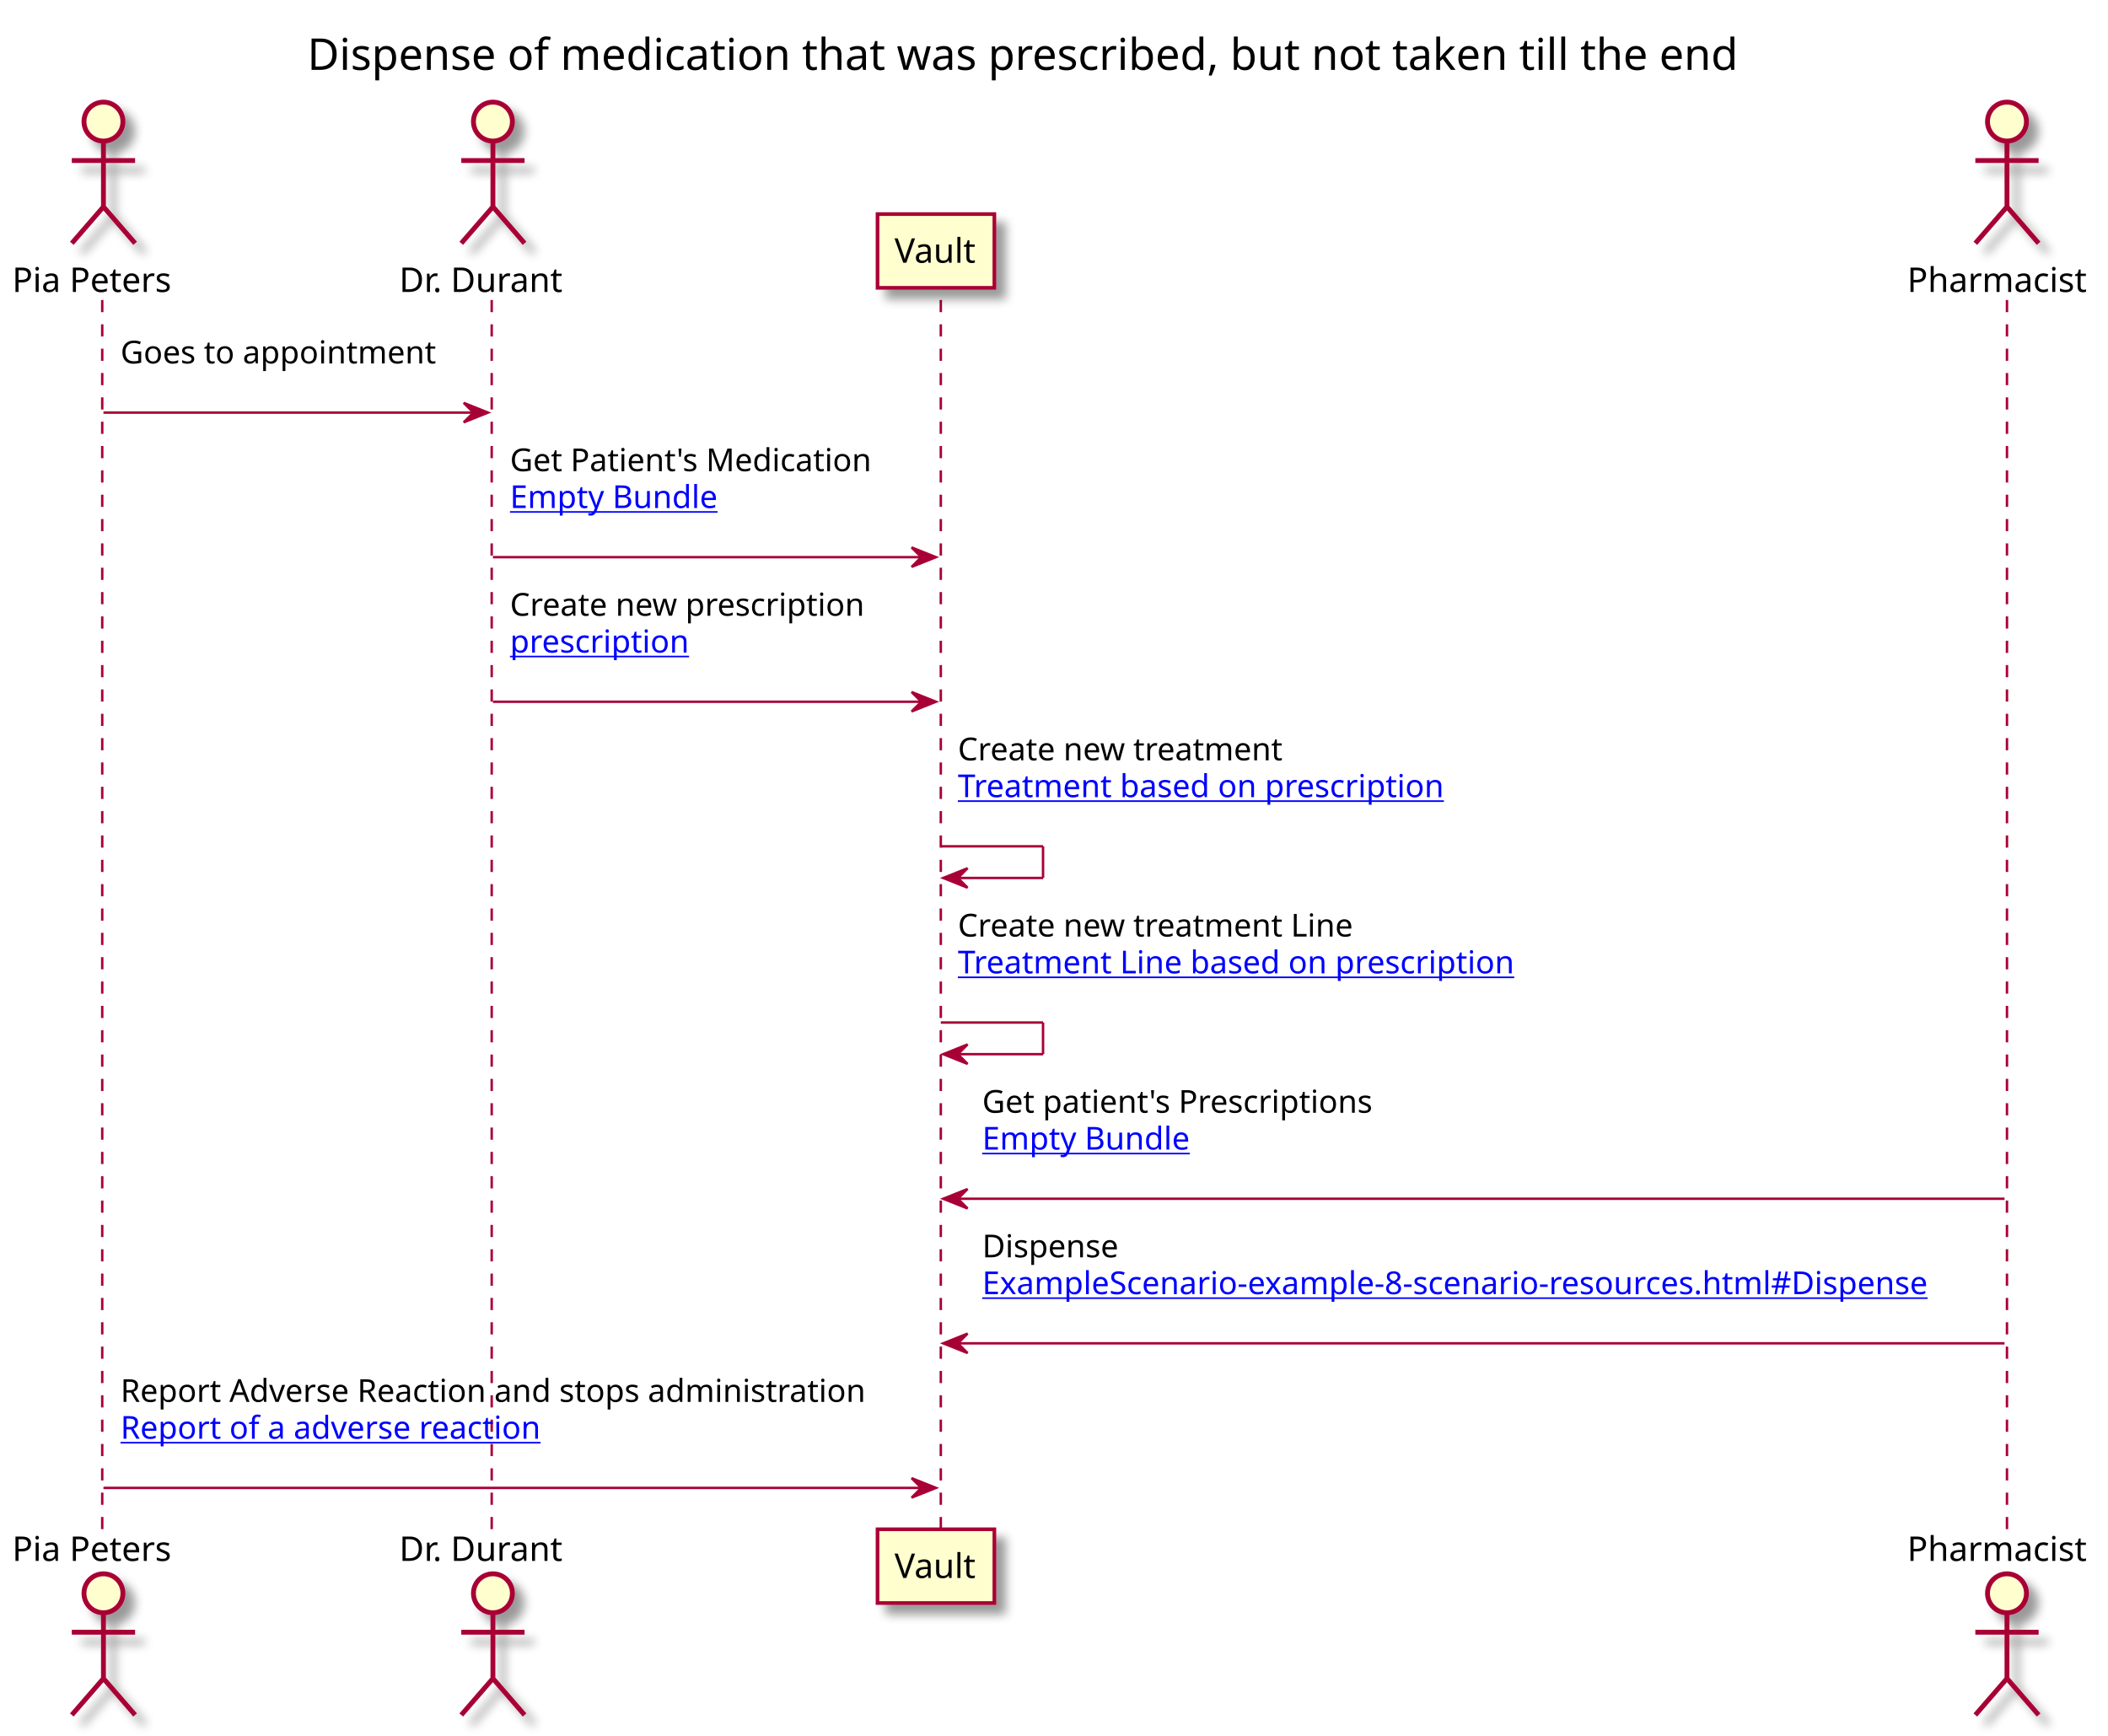
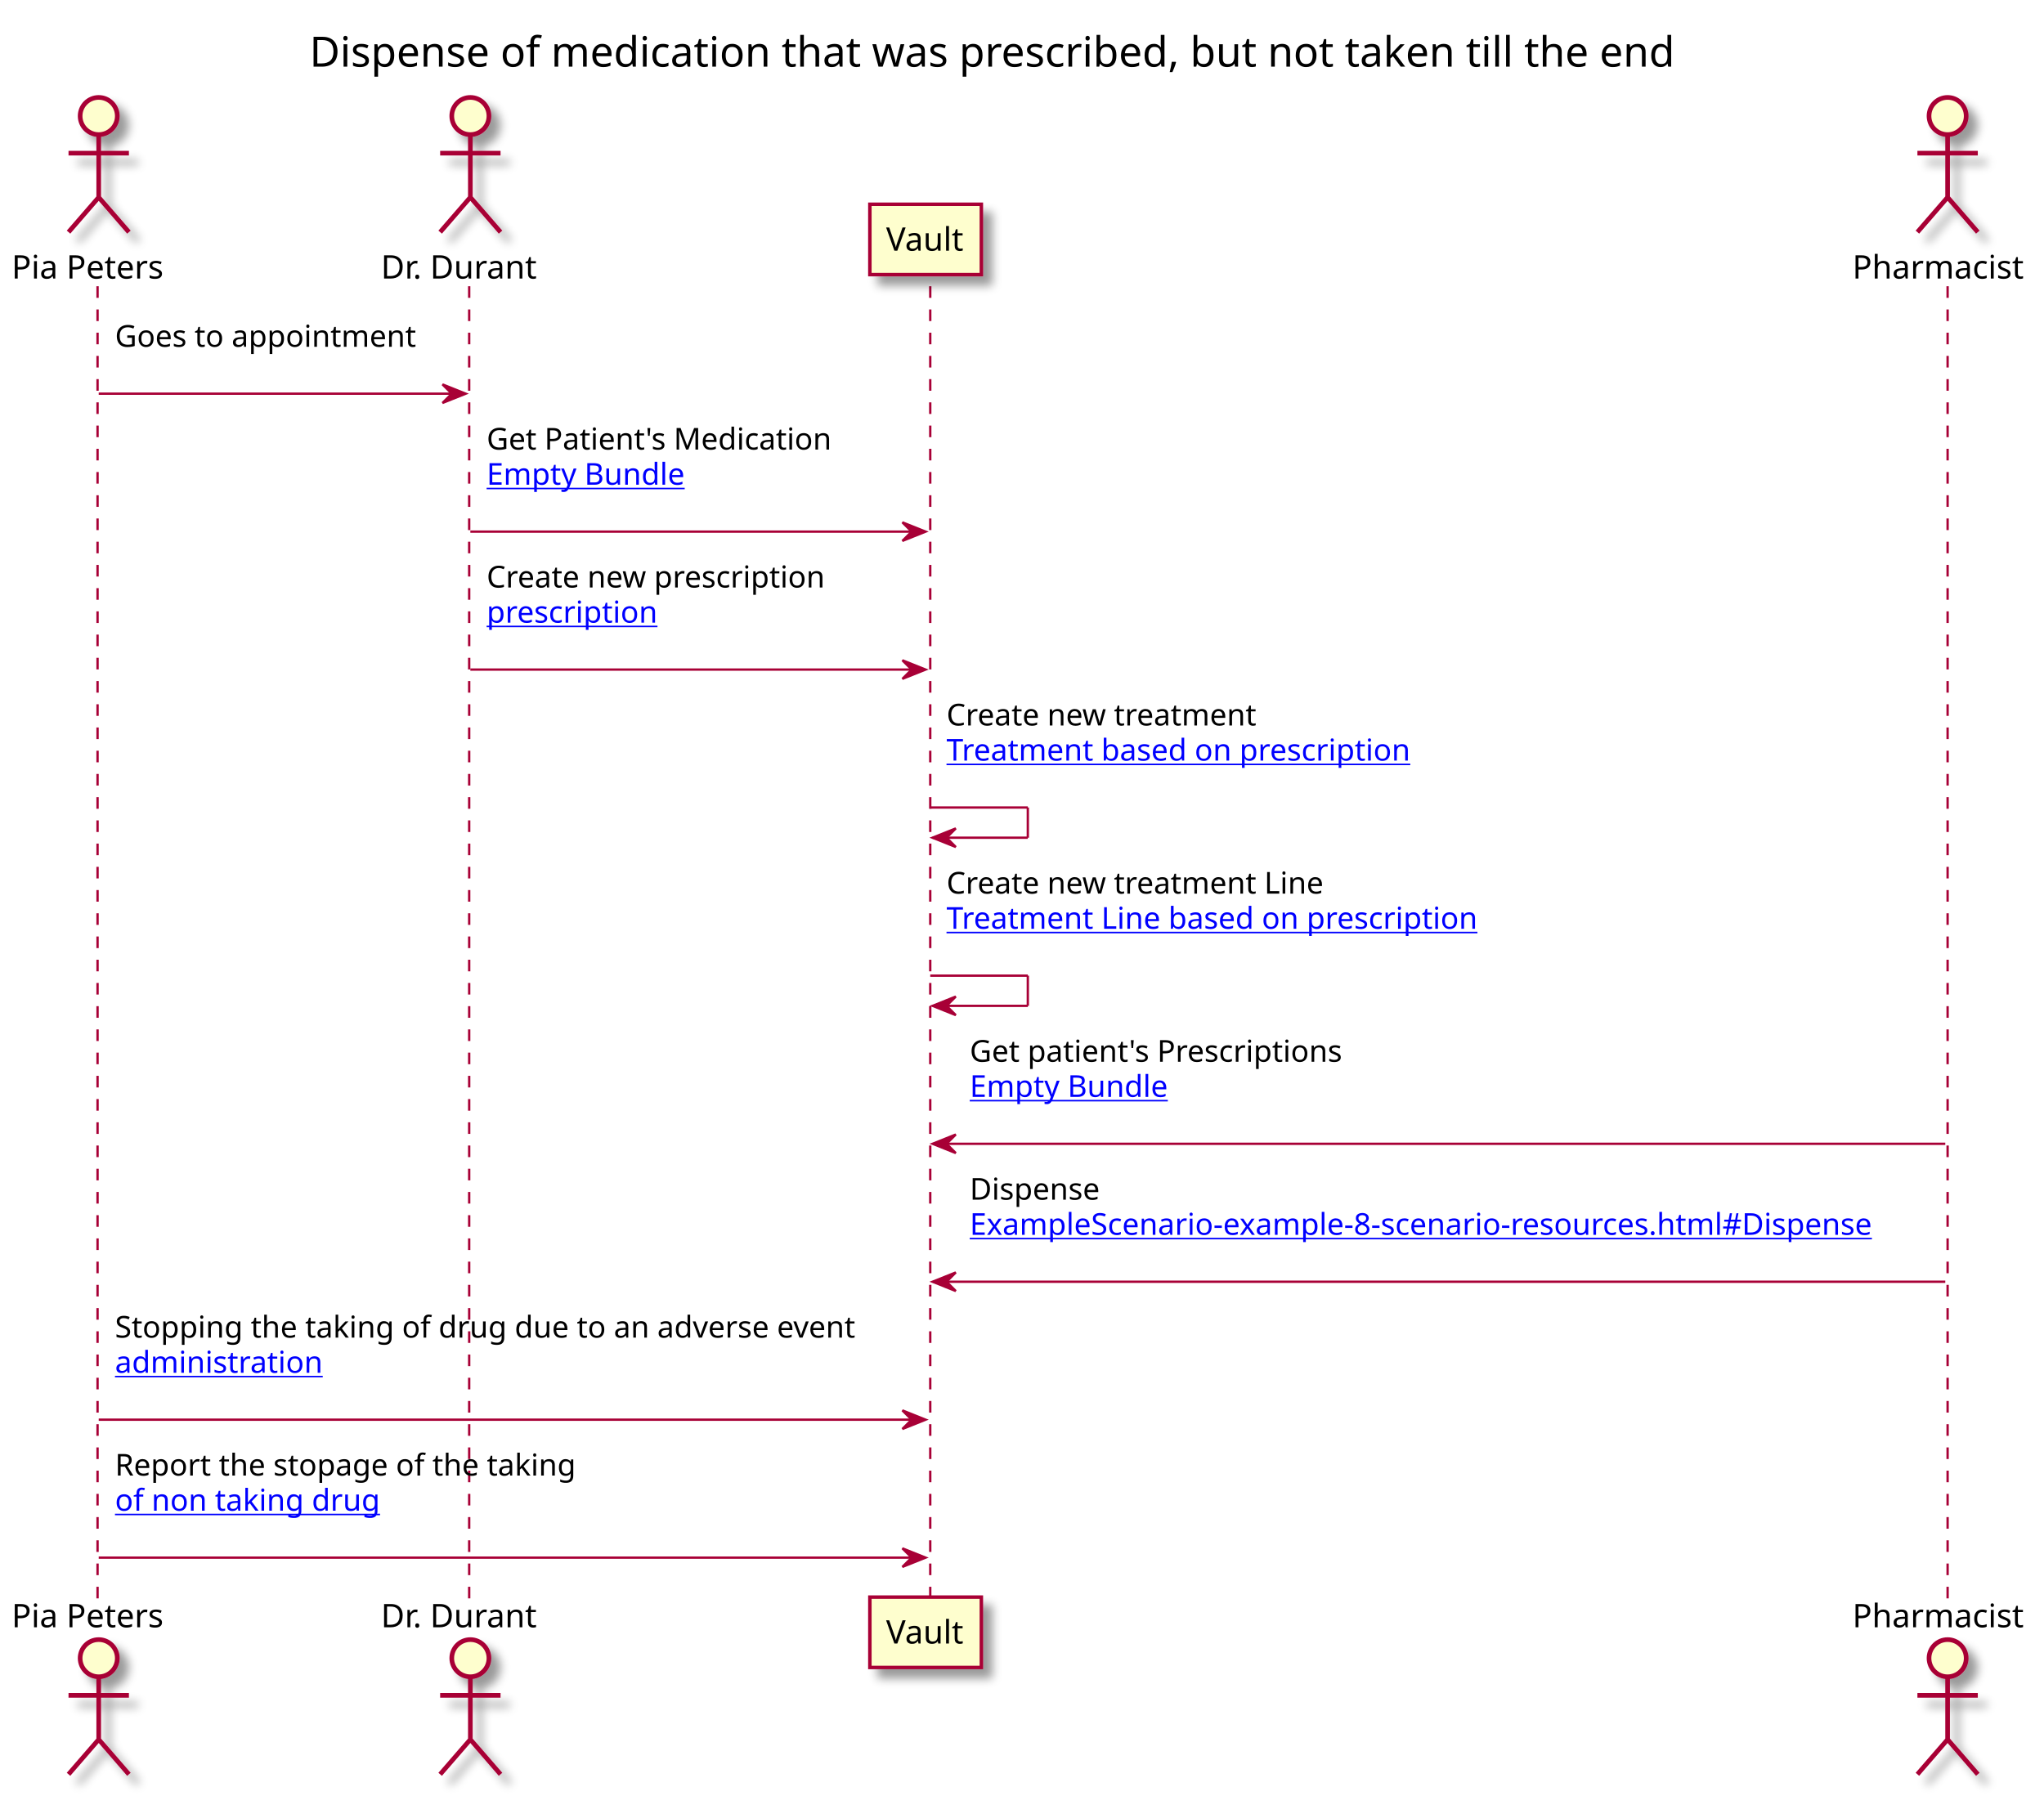
- <svg xmlns="http://www.w3.org/2000/svg" xmlns:xlink="http://www.w3.org/1999/xlink" contentScriptType="application/ecmascript" contentStyleType="text/css" height="713px" preserveAspectRatio="none" style="width:866px;height:713px;" version="1.1" viewBox="0 0 866 713" width="866px" zoomAndPan="magnify">
+ <svg xmlns="http://www.w3.org/2000/svg" xmlns:xlink="http://www.w3.org/1999/xlink" contentScriptType="application/ecmascript" contentStyleType="text/css" height="773px" preserveAspectRatio="none" style="width:880px;height:773px;" version="1.1" viewBox="0 0 880 773" width="880px" zoomAndPan="magnify">
  <defs>
-     <filter height="300%" id="f17urlymtkt9uy" width="300%" x="-1" y="-1">
+     <filter height="300%" id="f17t1fjlp5wnsw" width="300%" x="-1" y="-1">
      <feGaussianBlur result="blurOut" stdDeviation="2.0" />
      <feColorMatrix in="blurOut" result="blurOut2" type="matrix" values="0 0 0 0 0 0 0 0 0 0 0 0 0 0 0 0 0 0 .4 0" />
      <feOffset dx="4.0" dy="4.0" in="blurOut2" result="blurOut3" />
      <feBlend in="SourceGraphic" in2="blurOut3" mode="normal" />
    </filter>
  </defs>
  <g>
-     <text fill="#000000" font-family="sans-serif" font-size="18" lengthAdjust="spacing" textLength="618" x="126.25" y="28.708">Dispense of medication that was prescribed, but not taken till the end</text>
-     <line style="stroke:#A80036;stroke-width:1.0;stroke-dasharray:5.0,5.0;" x1="42" x2="42" y1="123.25" y2="629.305" />
-     <line style="stroke:#A80036;stroke-width:1.0;stroke-dasharray:5.0,5.0;" x1="202" x2="202" y1="123.25" y2="629.305" />
-     <line style="stroke:#A80036;stroke-width:1.0;stroke-dasharray:5.0,5.0;" x1="386.5" x2="386.5" y1="123.25" y2="629.305" />
-     <line style="stroke:#A80036;stroke-width:1.0;stroke-dasharray:5.0,5.0;" x1="824.5" x2="824.5" y1="123.25" y2="629.305" />
+     <text fill="#000000" font-family="sans-serif" font-size="18" lengthAdjust="spacing" textLength="618" x="133.25" y="28.708">Dispense of medication that was prescribed, but not taken till the end</text>
+     <line style="stroke:#A80036;stroke-width:1.0;stroke-dasharray:5.0,5.0;" x1="42" x2="42" y1="123.25" y2="688.703" />
+     <line style="stroke:#A80036;stroke-width:1.0;stroke-dasharray:5.0,5.0;" x1="202" x2="202" y1="123.25" y2="688.703" />
+     <line style="stroke:#A80036;stroke-width:1.0;stroke-dasharray:5.0,5.0;" x1="400.5" x2="400.5" y1="123.25" y2="688.703" />
+     <line style="stroke:#A80036;stroke-width:1.0;stroke-dasharray:5.0,5.0;" x1="838.5" x2="838.5" y1="123.25" y2="688.703" />
    <text fill="#000000" font-family="sans-serif" font-size="14" lengthAdjust="spacing" textLength="69" x="5" y="119.948">Pia Peters</text>
-     <ellipse cx="42.5" cy="49.953" fill="#FEFECE" filter="url(#f17urlymtkt9uy)" rx="8" ry="8" style="stroke:#A80036;stroke-width:2.0;" />
-     <path d="M42.5,57.953 L42.5,84.953 M29.5,65.953 L55.5,65.953 M42.5,84.953 L29.5,99.953 M42.5,84.953 L55.5,99.953 " fill="none" filter="url(#f17urlymtkt9uy)" style="stroke:#A80036;stroke-width:2.0;" />
-     <text fill="#000000" font-family="sans-serif" font-size="14" lengthAdjust="spacing" textLength="69" x="5" y="641.3">Pia Peters</text>
-     <ellipse cx="42.5" cy="654.602" fill="#FEFECE" filter="url(#f17urlymtkt9uy)" rx="8" ry="8" style="stroke:#A80036;stroke-width:2.0;" />
-     <path d="M42.5,662.602 L42.5,689.602 M29.5,670.602 L55.5,670.602 M42.5,689.602 L29.5,704.602 M42.5,689.602 L55.5,704.602 " fill="none" filter="url(#f17urlymtkt9uy)" style="stroke:#A80036;stroke-width:2.0;" />
+     <ellipse cx="42.5" cy="49.953" fill="#FEFECE" filter="url(#f17t1fjlp5wnsw)" rx="8" ry="8" style="stroke:#A80036;stroke-width:2.0;" />
+     <path d="M42.5,57.953 L42.5,84.953 M29.5,65.953 L55.5,65.953 M42.5,84.953 L29.5,99.953 M42.5,84.953 L55.5,99.953 " fill="none" filter="url(#f17t1fjlp5wnsw)" style="stroke:#A80036;stroke-width:2.0;" />
+     <text fill="#000000" font-family="sans-serif" font-size="14" lengthAdjust="spacing" textLength="69" x="5" y="700.698">Pia Peters</text>
+     <ellipse cx="42.5" cy="714" fill="#FEFECE" filter="url(#f17t1fjlp5wnsw)" rx="8" ry="8" style="stroke:#A80036;stroke-width:2.0;" />
+     <path d="M42.5,722 L42.5,749 M29.5,730 L55.5,730 M42.5,749 L29.5,764 M42.5,749 L55.5,764 " fill="none" filter="url(#f17t1fjlp5wnsw)" style="stroke:#A80036;stroke-width:2.0;" />
    <text fill="#000000" font-family="sans-serif" font-size="14" lengthAdjust="spacing" textLength="71" x="164" y="119.948">Dr. Durant</text>
-     <ellipse cx="202.5" cy="49.953" fill="#FEFECE" filter="url(#f17urlymtkt9uy)" rx="8" ry="8" style="stroke:#A80036;stroke-width:2.0;" />
-     <path d="M202.5,57.953 L202.5,84.953 M189.5,65.953 L215.5,65.953 M202.5,84.953 L189.5,99.953 M202.5,84.953 L215.5,99.953 " fill="none" filter="url(#f17urlymtkt9uy)" style="stroke:#A80036;stroke-width:2.0;" />
-     <text fill="#000000" font-family="sans-serif" font-size="14" lengthAdjust="spacing" textLength="71" x="164" y="641.3">Dr. Durant</text>
-     <ellipse cx="202.5" cy="654.602" fill="#FEFECE" filter="url(#f17urlymtkt9uy)" rx="8" ry="8" style="stroke:#A80036;stroke-width:2.0;" />
-     <path d="M202.5,662.602 L202.5,689.602 M189.5,670.602 L215.5,670.602 M202.5,689.602 L189.5,704.602 M202.5,689.602 L215.5,704.602 " fill="none" filter="url(#f17urlymtkt9uy)" style="stroke:#A80036;stroke-width:2.0;" />
-     <rect fill="#FEFECE" filter="url(#f17urlymtkt9uy)" height="30.297" style="stroke:#A80036;stroke-width:1.5;" width="48" x="360.5" y="87.953" />
-     <text fill="#000000" font-family="sans-serif" font-size="14" lengthAdjust="spacing" textLength="34" x="367.5" y="107.948">Vault</text>
-     <rect fill="#FEFECE" filter="url(#f17urlymtkt9uy)" height="30.297" style="stroke:#A80036;stroke-width:1.5;" width="48" x="360.5" y="628.305" />
-     <text fill="#000000" font-family="sans-serif" font-size="14" lengthAdjust="spacing" textLength="34" x="367.5" y="648.3">Vault</text>
-     <text fill="#000000" font-family="sans-serif" font-size="14" lengthAdjust="spacing" textLength="76" x="783.5" y="119.948">Pharmacist</text>
-     <ellipse cx="824.5" cy="49.953" fill="#FEFECE" filter="url(#f17urlymtkt9uy)" rx="8" ry="8" style="stroke:#A80036;stroke-width:2.0;" />
-     <path d="M824.5,57.953 L824.5,84.953 M811.5,65.953 L837.5,65.953 M824.5,84.953 L811.5,99.953 M824.5,84.953 L837.5,99.953 " fill="none" filter="url(#f17urlymtkt9uy)" style="stroke:#A80036;stroke-width:2.0;" />
-     <text fill="#000000" font-family="sans-serif" font-size="14" lengthAdjust="spacing" textLength="76" x="783.5" y="641.3">Pharmacist</text>
-     <ellipse cx="824.5" cy="654.602" fill="#FEFECE" filter="url(#f17urlymtkt9uy)" rx="8" ry="8" style="stroke:#A80036;stroke-width:2.0;" />
-     <path d="M824.5,662.602 L824.5,689.602 M811.5,670.602 L837.5,670.602 M824.5,689.602 L811.5,704.602 M824.5,689.602 L837.5,704.602 " fill="none" filter="url(#f17urlymtkt9uy)" style="stroke:#A80036;stroke-width:2.0;" />
+     <ellipse cx="202.5" cy="49.953" fill="#FEFECE" filter="url(#f17t1fjlp5wnsw)" rx="8" ry="8" style="stroke:#A80036;stroke-width:2.0;" />
+     <path d="M202.5,57.953 L202.5,84.953 M189.5,65.953 L215.5,65.953 M202.5,84.953 L189.5,99.953 M202.5,84.953 L215.5,99.953 " fill="none" filter="url(#f17t1fjlp5wnsw)" style="stroke:#A80036;stroke-width:2.0;" />
+     <text fill="#000000" font-family="sans-serif" font-size="14" lengthAdjust="spacing" textLength="71" x="164" y="700.698">Dr. Durant</text>
+     <ellipse cx="202.5" cy="714" fill="#FEFECE" filter="url(#f17t1fjlp5wnsw)" rx="8" ry="8" style="stroke:#A80036;stroke-width:2.0;" />
+     <path d="M202.5,722 L202.5,749 M189.5,730 L215.5,730 M202.5,749 L189.5,764 M202.5,749 L215.5,764 " fill="none" filter="url(#f17t1fjlp5wnsw)" style="stroke:#A80036;stroke-width:2.0;" />
+     <rect fill="#FEFECE" filter="url(#f17t1fjlp5wnsw)" height="30.297" style="stroke:#A80036;stroke-width:1.5;" width="48" x="374.5" y="87.953" />
+     <text fill="#000000" font-family="sans-serif" font-size="14" lengthAdjust="spacing" textLength="34" x="381.5" y="107.948">Vault</text>
+     <rect fill="#FEFECE" filter="url(#f17t1fjlp5wnsw)" height="30.297" style="stroke:#A80036;stroke-width:1.5;" width="48" x="374.5" y="687.703" />
+     <text fill="#000000" font-family="sans-serif" font-size="14" lengthAdjust="spacing" textLength="34" x="381.5" y="707.698">Vault</text>
+     <text fill="#000000" font-family="sans-serif" font-size="14" lengthAdjust="spacing" textLength="76" x="797.5" y="119.948">Pharmacist</text>
+     <ellipse cx="838.5" cy="49.953" fill="#FEFECE" filter="url(#f17t1fjlp5wnsw)" rx="8" ry="8" style="stroke:#A80036;stroke-width:2.0;" />
+     <path d="M838.5,57.953 L838.5,84.953 M825.5,65.953 L851.5,65.953 M838.5,84.953 L825.5,99.953 M838.5,84.953 L851.5,99.953 " fill="none" filter="url(#f17t1fjlp5wnsw)" style="stroke:#A80036;stroke-width:2.0;" />
+     <text fill="#000000" font-family="sans-serif" font-size="14" lengthAdjust="spacing" textLength="76" x="797.5" y="700.698">Pharmacist</text>
+     <ellipse cx="838.5" cy="714" fill="#FEFECE" filter="url(#f17t1fjlp5wnsw)" rx="8" ry="8" style="stroke:#A80036;stroke-width:2.0;" />
+     <path d="M838.5,722 L838.5,749 M825.5,730 L851.5,730 M838.5,749 L825.5,764 M838.5,749 L851.5,764 " fill="none" filter="url(#f17t1fjlp5wnsw)" style="stroke:#A80036;stroke-width:2.0;" />
    <polygon fill="#A80036" points="190.5,165.516,200.5,169.516,190.5,173.516,194.5,169.516" style="stroke:#A80036;stroke-width:1.0;" />
    <line style="stroke:#A80036;stroke-width:1.0;" x1="42.5" x2="196.5" y1="169.516" y2="169.516" />
    <text fill="#000000" font-family="sans-serif" font-size="13" lengthAdjust="spacing" textLength="136" x="49.5" y="149.317">Goes to appointment</text>
    <text fill="#000000" font-family="sans-serif" font-size="13" lengthAdjust="spacing" textLength="0" x="53.5" y="164.45" />
-     <polygon fill="#A80036" points="374.5,224.914,384.5,228.914,374.5,232.914,378.5,228.914" style="stroke:#A80036;stroke-width:1.0;" />
-     <line style="stroke:#A80036;stroke-width:1.0;" x1="202.5" x2="380.5" y1="228.914" y2="228.914" />
+     <polygon fill="#A80036" points="388.5,224.914,398.5,228.914,388.5,232.914,392.5,228.914" style="stroke:#A80036;stroke-width:1.0;" />
+     <line style="stroke:#A80036;stroke-width:1.0;" x1="202.5" x2="394.5" y1="228.914" y2="228.914" />
    <text fill="#000000" font-family="sans-serif" font-size="13" lengthAdjust="spacing" textLength="155" x="209.5" y="193.583">Get Patient's Medication</text>
    <a href="ExampleScenario-example-8-scenario-resources.html#EB" target="_top" title="ExampleScenario-example-8-scenario-resources.html#EB" xlink:actuate="onRequest" xlink:href="ExampleScenario-example-8-scenario-resources.html#EB" xlink:show="new" xlink:title="ExampleScenario-example-8-scenario-resources.html#EB" xlink:type="simple">
      <text fill="#0000FF" font-family="sans-serif" font-size="13" lengthAdjust="spacing" text-decoration="underline" textLength="89" x="209.5" y="208.715">Empty Bundle</text>
    </a>
    <text fill="#000000" font-family="sans-serif" font-size="13" lengthAdjust="spacing" textLength="0" x="213.5" y="223.848" />
-     <polygon fill="#A80036" points="374.5,284.312,384.5,288.312,374.5,292.312,378.5,288.312" style="stroke:#A80036;stroke-width:1.0;" />
-     <line style="stroke:#A80036;stroke-width:1.0;" x1="202.5" x2="380.5" y1="288.312" y2="288.312" />
+     <polygon fill="#A80036" points="388.5,284.312,398.5,288.312,388.5,292.312,392.5,288.312" style="stroke:#A80036;stroke-width:1.0;" />
+     <line style="stroke:#A80036;stroke-width:1.0;" x1="202.5" x2="394.5" y1="288.312" y2="288.312" />
    <text fill="#000000" font-family="sans-serif" font-size="13" lengthAdjust="spacing" textLength="151" x="209.5" y="252.981">Create new prescription</text>
    <a href="ExampleScenario-example-8-scenario-resources.html#New" target="_top" title="ExampleScenario-example-8-scenario-resources.html#New" xlink:actuate="onRequest" xlink:href="ExampleScenario-example-8-scenario-resources.html#New" xlink:show="new" xlink:title="ExampleScenario-example-8-scenario-resources.html#New" xlink:type="simple">
      <text fill="#0000FF" font-family="sans-serif" font-size="13" lengthAdjust="spacing" text-decoration="underline" textLength="75" x="209.5" y="268.114">prescription</text>
    </a>
    <text fill="#000000" font-family="sans-serif" font-size="13" lengthAdjust="spacing" textLength="0" x="213.5" y="283.247" />
-     <line style="stroke:#A80036;stroke-width:1.0;" x1="386.5" x2="428.5" y1="347.711" y2="347.711" />
-     <line style="stroke:#A80036;stroke-width:1.0;" x1="428.5" x2="428.5" y1="347.711" y2="360.711" />
-     <line style="stroke:#A80036;stroke-width:1.0;" x1="387.5" x2="428.5" y1="360.711" y2="360.711" />
-     <polygon fill="#A80036" points="397.5,356.711,387.5,360.711,397.5,364.711,393.5,360.711" style="stroke:#A80036;stroke-width:1.0;" />
-     <text fill="#000000" font-family="sans-serif" font-size="13" lengthAdjust="spacing" textLength="141" x="393.5" y="312.379">Create new treatment</text>
+     <line style="stroke:#A80036;stroke-width:1.0;" x1="400.5" x2="442.5" y1="347.711" y2="347.711" />
+     <line style="stroke:#A80036;stroke-width:1.0;" x1="442.5" x2="442.5" y1="347.711" y2="360.711" />
+     <line style="stroke:#A80036;stroke-width:1.0;" x1="401.5" x2="442.5" y1="360.711" y2="360.711" />
+     <polygon fill="#A80036" points="411.5,356.711,401.5,360.711,411.5,364.711,407.5,360.711" style="stroke:#A80036;stroke-width:1.0;" />
+     <text fill="#000000" font-family="sans-serif" font-size="13" lengthAdjust="spacing" textLength="141" x="407.5" y="312.379">Create new treatment</text>
    <a href="ExampleScenario-example-8-scenario-resources.html#New" target="_top" title="ExampleScenario-example-8-scenario-resources.html#New" xlink:actuate="onRequest" xlink:href="ExampleScenario-example-8-scenario-resources.html#New" xlink:show="new" xlink:title="ExampleScenario-example-8-scenario-resources.html#New" xlink:type="simple">
-       <text fill="#0000FF" font-family="sans-serif" font-size="13" lengthAdjust="spacing" text-decoration="underline" textLength="209" x="393.5" y="327.512">Treatment based on prescription</text>
+       <text fill="#0000FF" font-family="sans-serif" font-size="13" lengthAdjust="spacing" text-decoration="underline" textLength="209" x="407.5" y="327.512">Treatment based on prescription</text>
    </a>
-     <text fill="#000000" font-family="sans-serif" font-size="13" lengthAdjust="spacing" textLength="0" x="397.5" y="342.645" />
-     <line style="stroke:#A80036;stroke-width:1.0;" x1="386.5" x2="428.5" y1="420.109" y2="420.109" />
-     <line style="stroke:#A80036;stroke-width:1.0;" x1="428.5" x2="428.5" y1="420.109" y2="433.109" />
-     <line style="stroke:#A80036;stroke-width:1.0;" x1="387.5" x2="428.5" y1="433.109" y2="433.109" />
-     <polygon fill="#A80036" points="397.5,429.109,387.5,433.109,397.5,437.109,393.5,433.109" style="stroke:#A80036;stroke-width:1.0;" />
-     <text fill="#000000" font-family="sans-serif" font-size="13" lengthAdjust="spacing" textLength="171" x="393.5" y="384.778">Create new treatment Line</text>
+     <text fill="#000000" font-family="sans-serif" font-size="13" lengthAdjust="spacing" textLength="0" x="411.5" y="342.645" />
+     <line style="stroke:#A80036;stroke-width:1.0;" x1="400.5" x2="442.5" y1="420.109" y2="420.109" />
+     <line style="stroke:#A80036;stroke-width:1.0;" x1="442.5" x2="442.5" y1="420.109" y2="433.109" />
+     <line style="stroke:#A80036;stroke-width:1.0;" x1="401.5" x2="442.5" y1="433.109" y2="433.109" />
+     <polygon fill="#A80036" points="411.5,429.109,401.5,433.109,411.5,437.109,407.5,433.109" style="stroke:#A80036;stroke-width:1.0;" />
+     <text fill="#000000" font-family="sans-serif" font-size="13" lengthAdjust="spacing" textLength="171" x="407.5" y="384.778">Create new treatment Line</text>
    <a href="ExampleScenario-example-8-scenario-resources.html#New" target="_top" title="ExampleScenario-example-8-scenario-resources.html#New" xlink:actuate="onRequest" xlink:href="ExampleScenario-example-8-scenario-resources.html#New" xlink:show="new" xlink:title="ExampleScenario-example-8-scenario-resources.html#New" xlink:type="simple">
-       <text fill="#0000FF" font-family="sans-serif" font-size="13" lengthAdjust="spacing" text-decoration="underline" textLength="239" x="393.5" y="399.911">Treatment Line based on prescription</text>
+       <text fill="#0000FF" font-family="sans-serif" font-size="13" lengthAdjust="spacing" text-decoration="underline" textLength="239" x="407.5" y="399.911">Treatment Line based on prescription</text>
    </a>
-     <text fill="#000000" font-family="sans-serif" font-size="13" lengthAdjust="spacing" textLength="0" x="397.5" y="415.043" />
-     <polygon fill="#A80036" points="397.5,488.508,387.5,492.508,397.5,496.508,393.5,492.508" style="stroke:#A80036;stroke-width:1.0;" />
-     <line style="stroke:#A80036;stroke-width:1.0;" x1="391.5" x2="823.5" y1="492.508" y2="492.508" />
-     <text fill="#000000" font-family="sans-serif" font-size="13" lengthAdjust="spacing" textLength="168" x="403.5" y="457.176">Get patient's Prescriptions</text>
+     <text fill="#000000" font-family="sans-serif" font-size="13" lengthAdjust="spacing" textLength="0" x="411.5" y="415.043" />
+     <polygon fill="#A80036" points="411.5,488.508,401.5,492.508,411.5,496.508,407.5,492.508" style="stroke:#A80036;stroke-width:1.0;" />
+     <line style="stroke:#A80036;stroke-width:1.0;" x1="405.5" x2="837.5" y1="492.508" y2="492.508" />
+     <text fill="#000000" font-family="sans-serif" font-size="13" lengthAdjust="spacing" textLength="168" x="417.5" y="457.176">Get patient's Prescriptions</text>
    <a href="ExampleScenario-example-8-scenario-resources.html#EB" target="_top" title="ExampleScenario-example-8-scenario-resources.html#EB" xlink:actuate="onRequest" xlink:href="ExampleScenario-example-8-scenario-resources.html#EB" xlink:show="new" xlink:title="ExampleScenario-example-8-scenario-resources.html#EB" xlink:type="simple">
-       <text fill="#0000FF" font-family="sans-serif" font-size="13" lengthAdjust="spacing" text-decoration="underline" textLength="89" x="403.5" y="472.309">Empty Bundle</text>
+       <text fill="#0000FF" font-family="sans-serif" font-size="13" lengthAdjust="spacing" text-decoration="underline" textLength="89" x="417.5" y="472.309">Empty Bundle</text>
    </a>
-     <text fill="#000000" font-family="sans-serif" font-size="13" lengthAdjust="spacing" textLength="0" x="407.5" y="487.442" />
-     <polygon fill="#A80036" points="397.5,547.906,387.5,551.906,397.5,555.906,393.5,551.906" style="stroke:#A80036;stroke-width:1.0;" />
-     <line style="stroke:#A80036;stroke-width:1.0;" x1="391.5" x2="823.5" y1="551.906" y2="551.906" />
-     <text fill="#000000" font-family="sans-serif" font-size="13" lengthAdjust="spacing" textLength="59" x="403.5" y="516.575">Dispense</text>
+     <text fill="#000000" font-family="sans-serif" font-size="13" lengthAdjust="spacing" textLength="0" x="421.5" y="487.442" />
+     <polygon fill="#A80036" points="411.5,547.906,401.5,551.906,411.5,555.906,407.5,551.906" style="stroke:#A80036;stroke-width:1.0;" />
+     <line style="stroke:#A80036;stroke-width:1.0;" x1="405.5" x2="837.5" y1="551.906" y2="551.906" />
+     <text fill="#000000" font-family="sans-serif" font-size="13" lengthAdjust="spacing" textLength="59" x="417.5" y="516.575">Dispense</text>
    <a href="ExampleScenario-example-8-scenario-resources.html#Dispense" target="_top" title="ExampleScenario-example-8-scenario-resources.html#Dispense" xlink:actuate="onRequest" xlink:href="ExampleScenario-example-8-scenario-resources.html#Dispense" xlink:show="new" xlink:title="ExampleScenario-example-8-scenario-resources.html#Dispense" xlink:type="simple">
-       <text fill="#0000FF" font-family="sans-serif" font-size="13" lengthAdjust="spacing" text-decoration="underline" textLength="414" x="403.5" y="531.707">ExampleScenario-example-8-scenario-resources.html#Dispense</text>
+       <text fill="#0000FF" font-family="sans-serif" font-size="13" lengthAdjust="spacing" text-decoration="underline" textLength="414" x="417.5" y="531.707">ExampleScenario-example-8-scenario-resources.html#Dispense</text>
    </a>
-     <text fill="#000000" font-family="sans-serif" font-size="13" lengthAdjust="spacing" textLength="0" x="407.5" y="546.84" />
-     <polygon fill="#A80036" points="374.5,607.305,384.5,611.305,374.5,615.305,378.5,611.305" style="stroke:#A80036;stroke-width:1.0;" />
-     <line style="stroke:#A80036;stroke-width:1.0;" x1="42.5" x2="380.5" y1="611.305" y2="611.305" />
-     <text fill="#000000" font-family="sans-serif" font-size="13" lengthAdjust="spacing" textLength="320" x="49.5" y="575.973">Report Adverse Reaction and stops administration</text>
-     <a href="ExampleScenario-example-8-scenario-resources.html#Administration" target="_top" title="ExampleScenario-example-8-scenario-resources.html#Administration" xlink:actuate="onRequest" xlink:href="ExampleScenario-example-8-scenario-resources.html#Administration" xlink:show="new" xlink:title="ExampleScenario-example-8-scenario-resources.html#Administration" xlink:type="simple">
-       <text fill="#0000FF" font-family="sans-serif" font-size="13" lengthAdjust="spacing" text-decoration="underline" textLength="181" x="49.5" y="591.106">Report of a adverse reaction</text>
+     <text fill="#000000" font-family="sans-serif" font-size="13" lengthAdjust="spacing" textLength="0" x="421.5" y="546.84" />
+     <polygon fill="#A80036" points="388.5,607.305,398.5,611.305,388.5,615.305,392.5,611.305" style="stroke:#A80036;stroke-width:1.0;" />
+     <line style="stroke:#A80036;stroke-width:1.0;" x1="42.5" x2="394.5" y1="611.305" y2="611.305" />
+     <text fill="#000000" font-family="sans-serif" font-size="13" lengthAdjust="spacing" textLength="334" x="49.5" y="575.973">Stopping the taking of drug due to an adverse event</text>
+     <a href="ExampleScenario-example-8-scenario-resources.html#Drug" target="_top" title="ExampleScenario-example-8-scenario-resources.html#Drug" xlink:actuate="onRequest" xlink:href="ExampleScenario-example-8-scenario-resources.html#Drug" xlink:show="new" xlink:title="ExampleScenario-example-8-scenario-resources.html#Drug" xlink:type="simple">
+       <text fill="#0000FF" font-family="sans-serif" font-size="13" lengthAdjust="spacing" text-decoration="underline" textLength="92" x="49.5" y="591.106">administration</text>
    </a>
    <text fill="#000000" font-family="sans-serif" font-size="13" lengthAdjust="spacing" textLength="0" x="53.5" y="606.239" />
+     <polygon fill="#A80036" points="388.5,666.703,398.5,670.703,388.5,674.703,392.5,670.703" style="stroke:#A80036;stroke-width:1.0;" />
+     <line style="stroke:#A80036;stroke-width:1.0;" x1="42.5" x2="394.5" y1="670.703" y2="670.703" />
+     <text fill="#000000" font-family="sans-serif" font-size="13" lengthAdjust="spacing" textLength="207" x="49.5" y="635.372">Report the stopage of the taking</text>
+     <a href="ExampleScenario-example-8-scenario-resources.html#Report" target="_top" title="ExampleScenario-example-8-scenario-resources.html#Report" xlink:actuate="onRequest" xlink:href="ExampleScenario-example-8-scenario-resources.html#Report" xlink:show="new" xlink:title="ExampleScenario-example-8-scenario-resources.html#Report" xlink:type="simple">
+       <text fill="#0000FF" font-family="sans-serif" font-size="13" lengthAdjust="spacing" text-decoration="underline" textLength="116" x="49.5" y="650.504">of non taking drug</text>
+     </a>
+     <text fill="#000000" font-family="sans-serif" font-size="13" lengthAdjust="spacing" textLength="0" x="53.5" y="665.637" />
  </g>
</svg>
